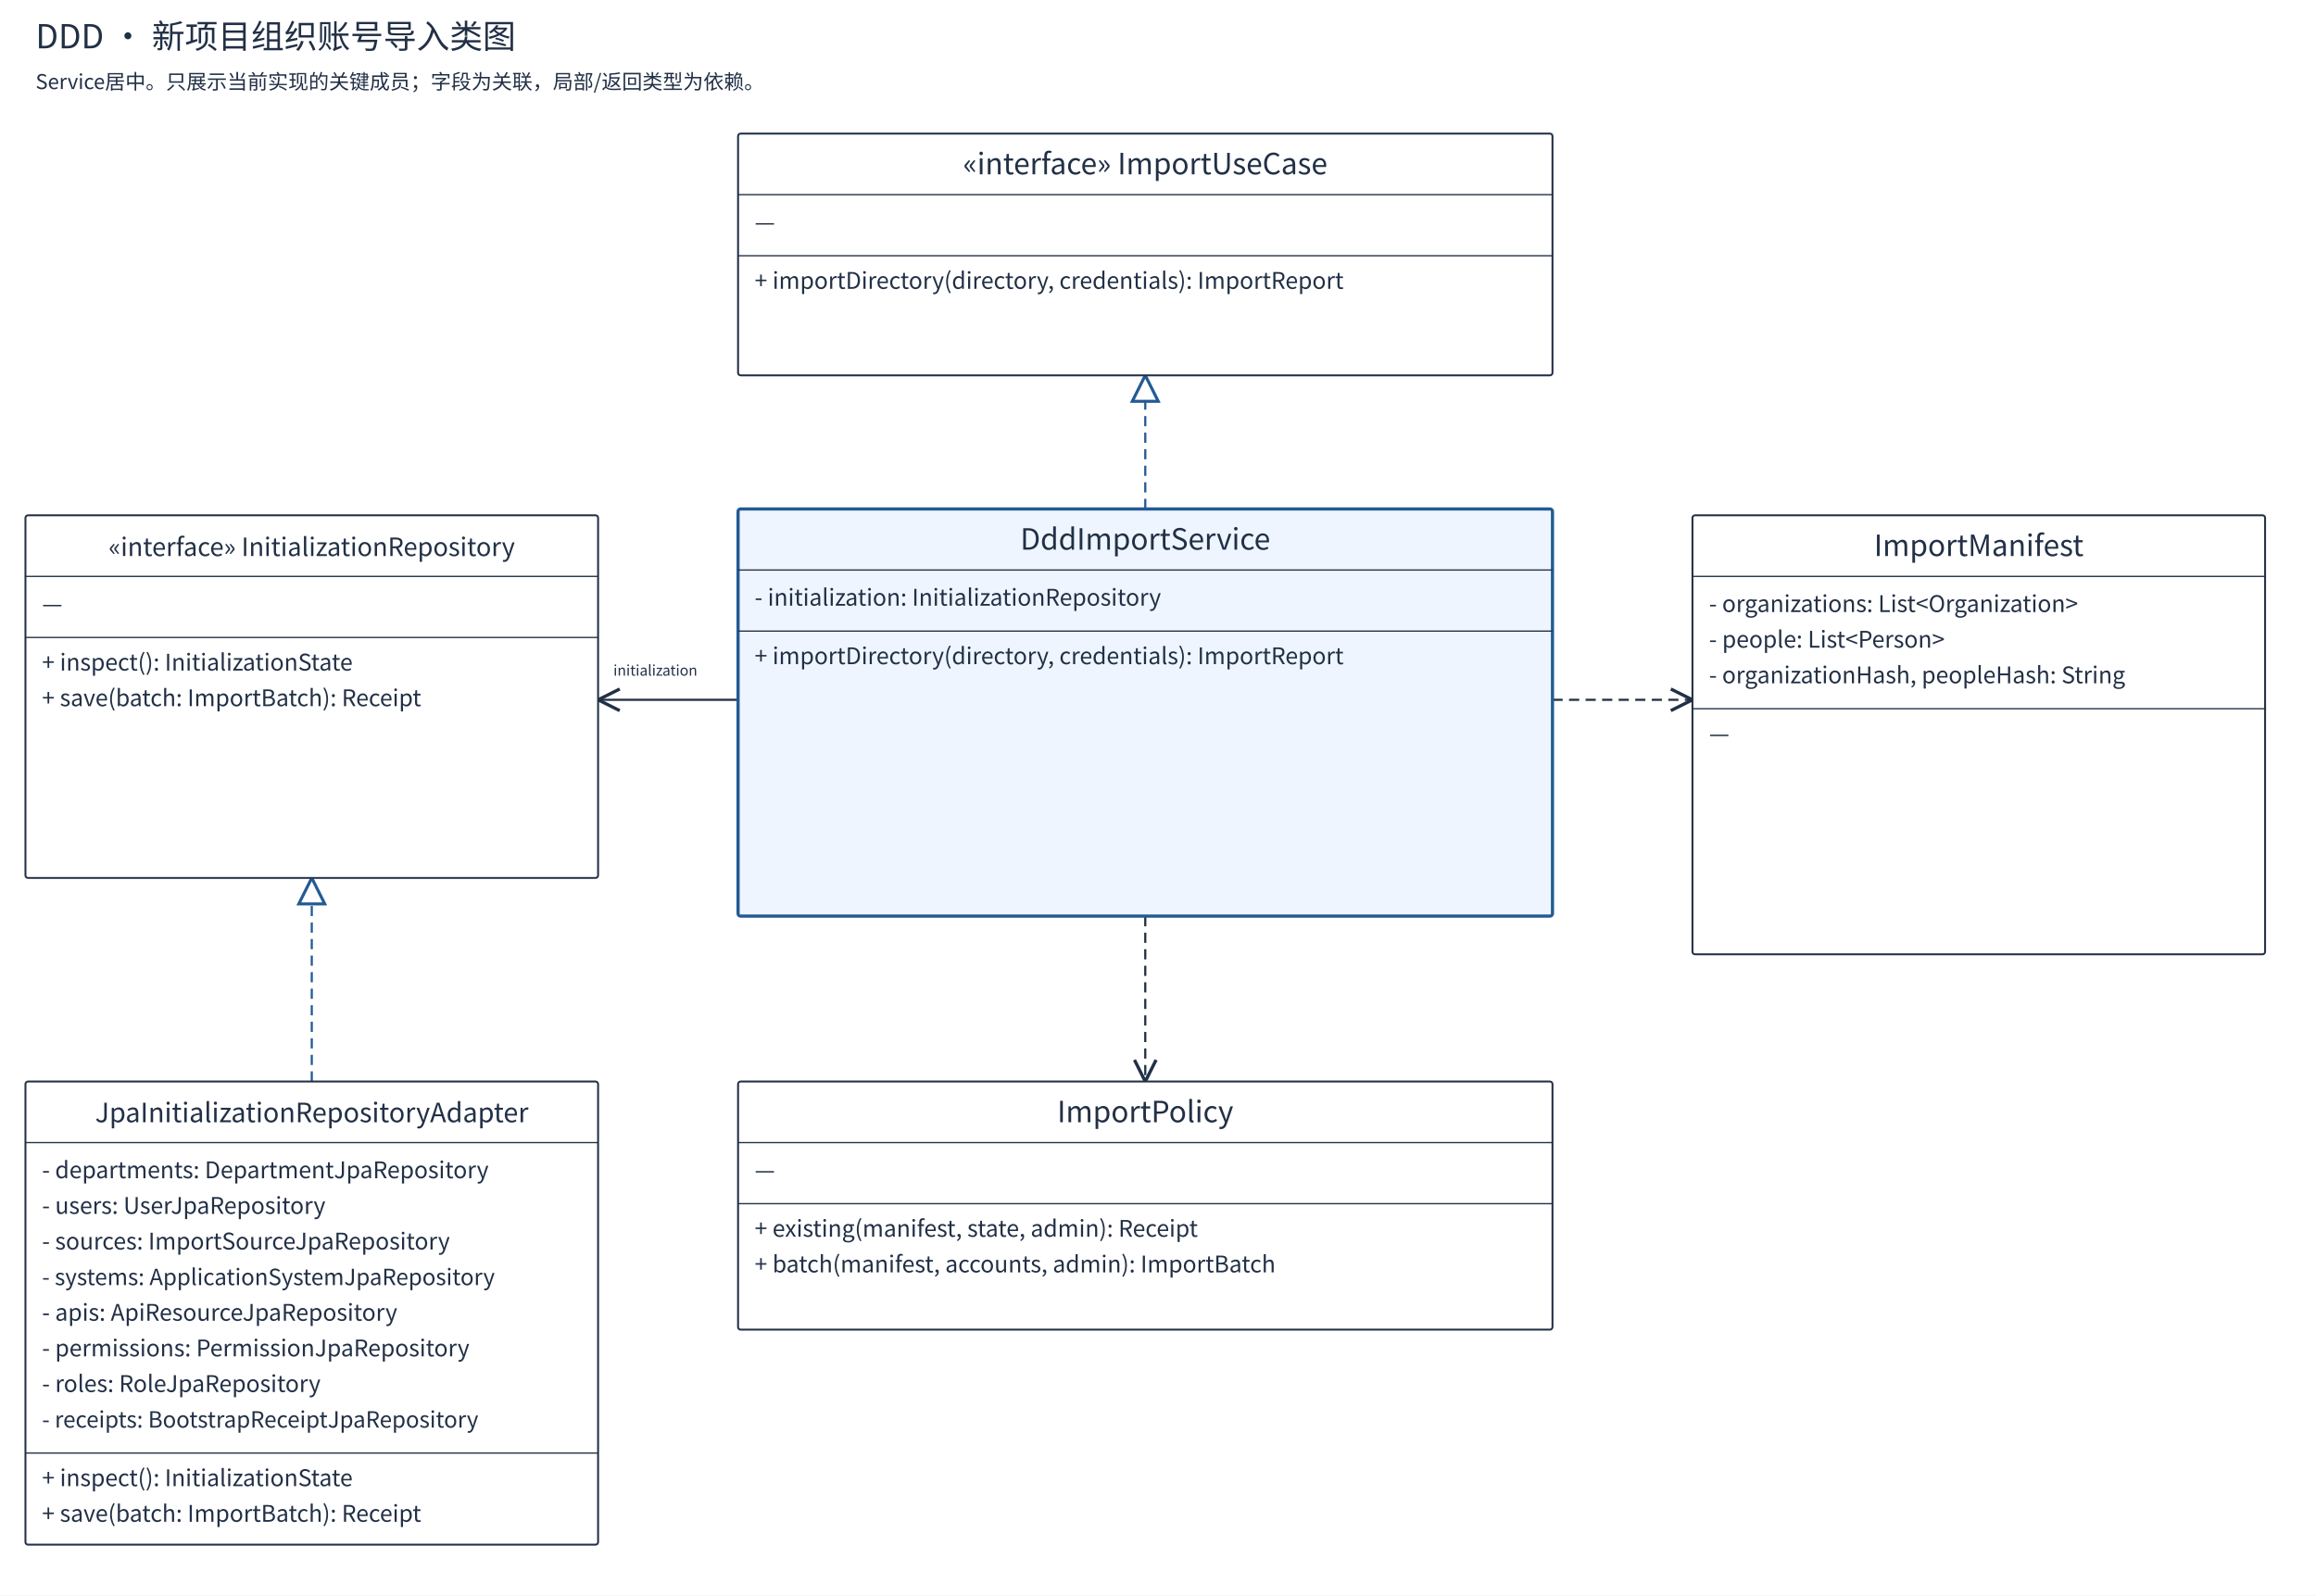
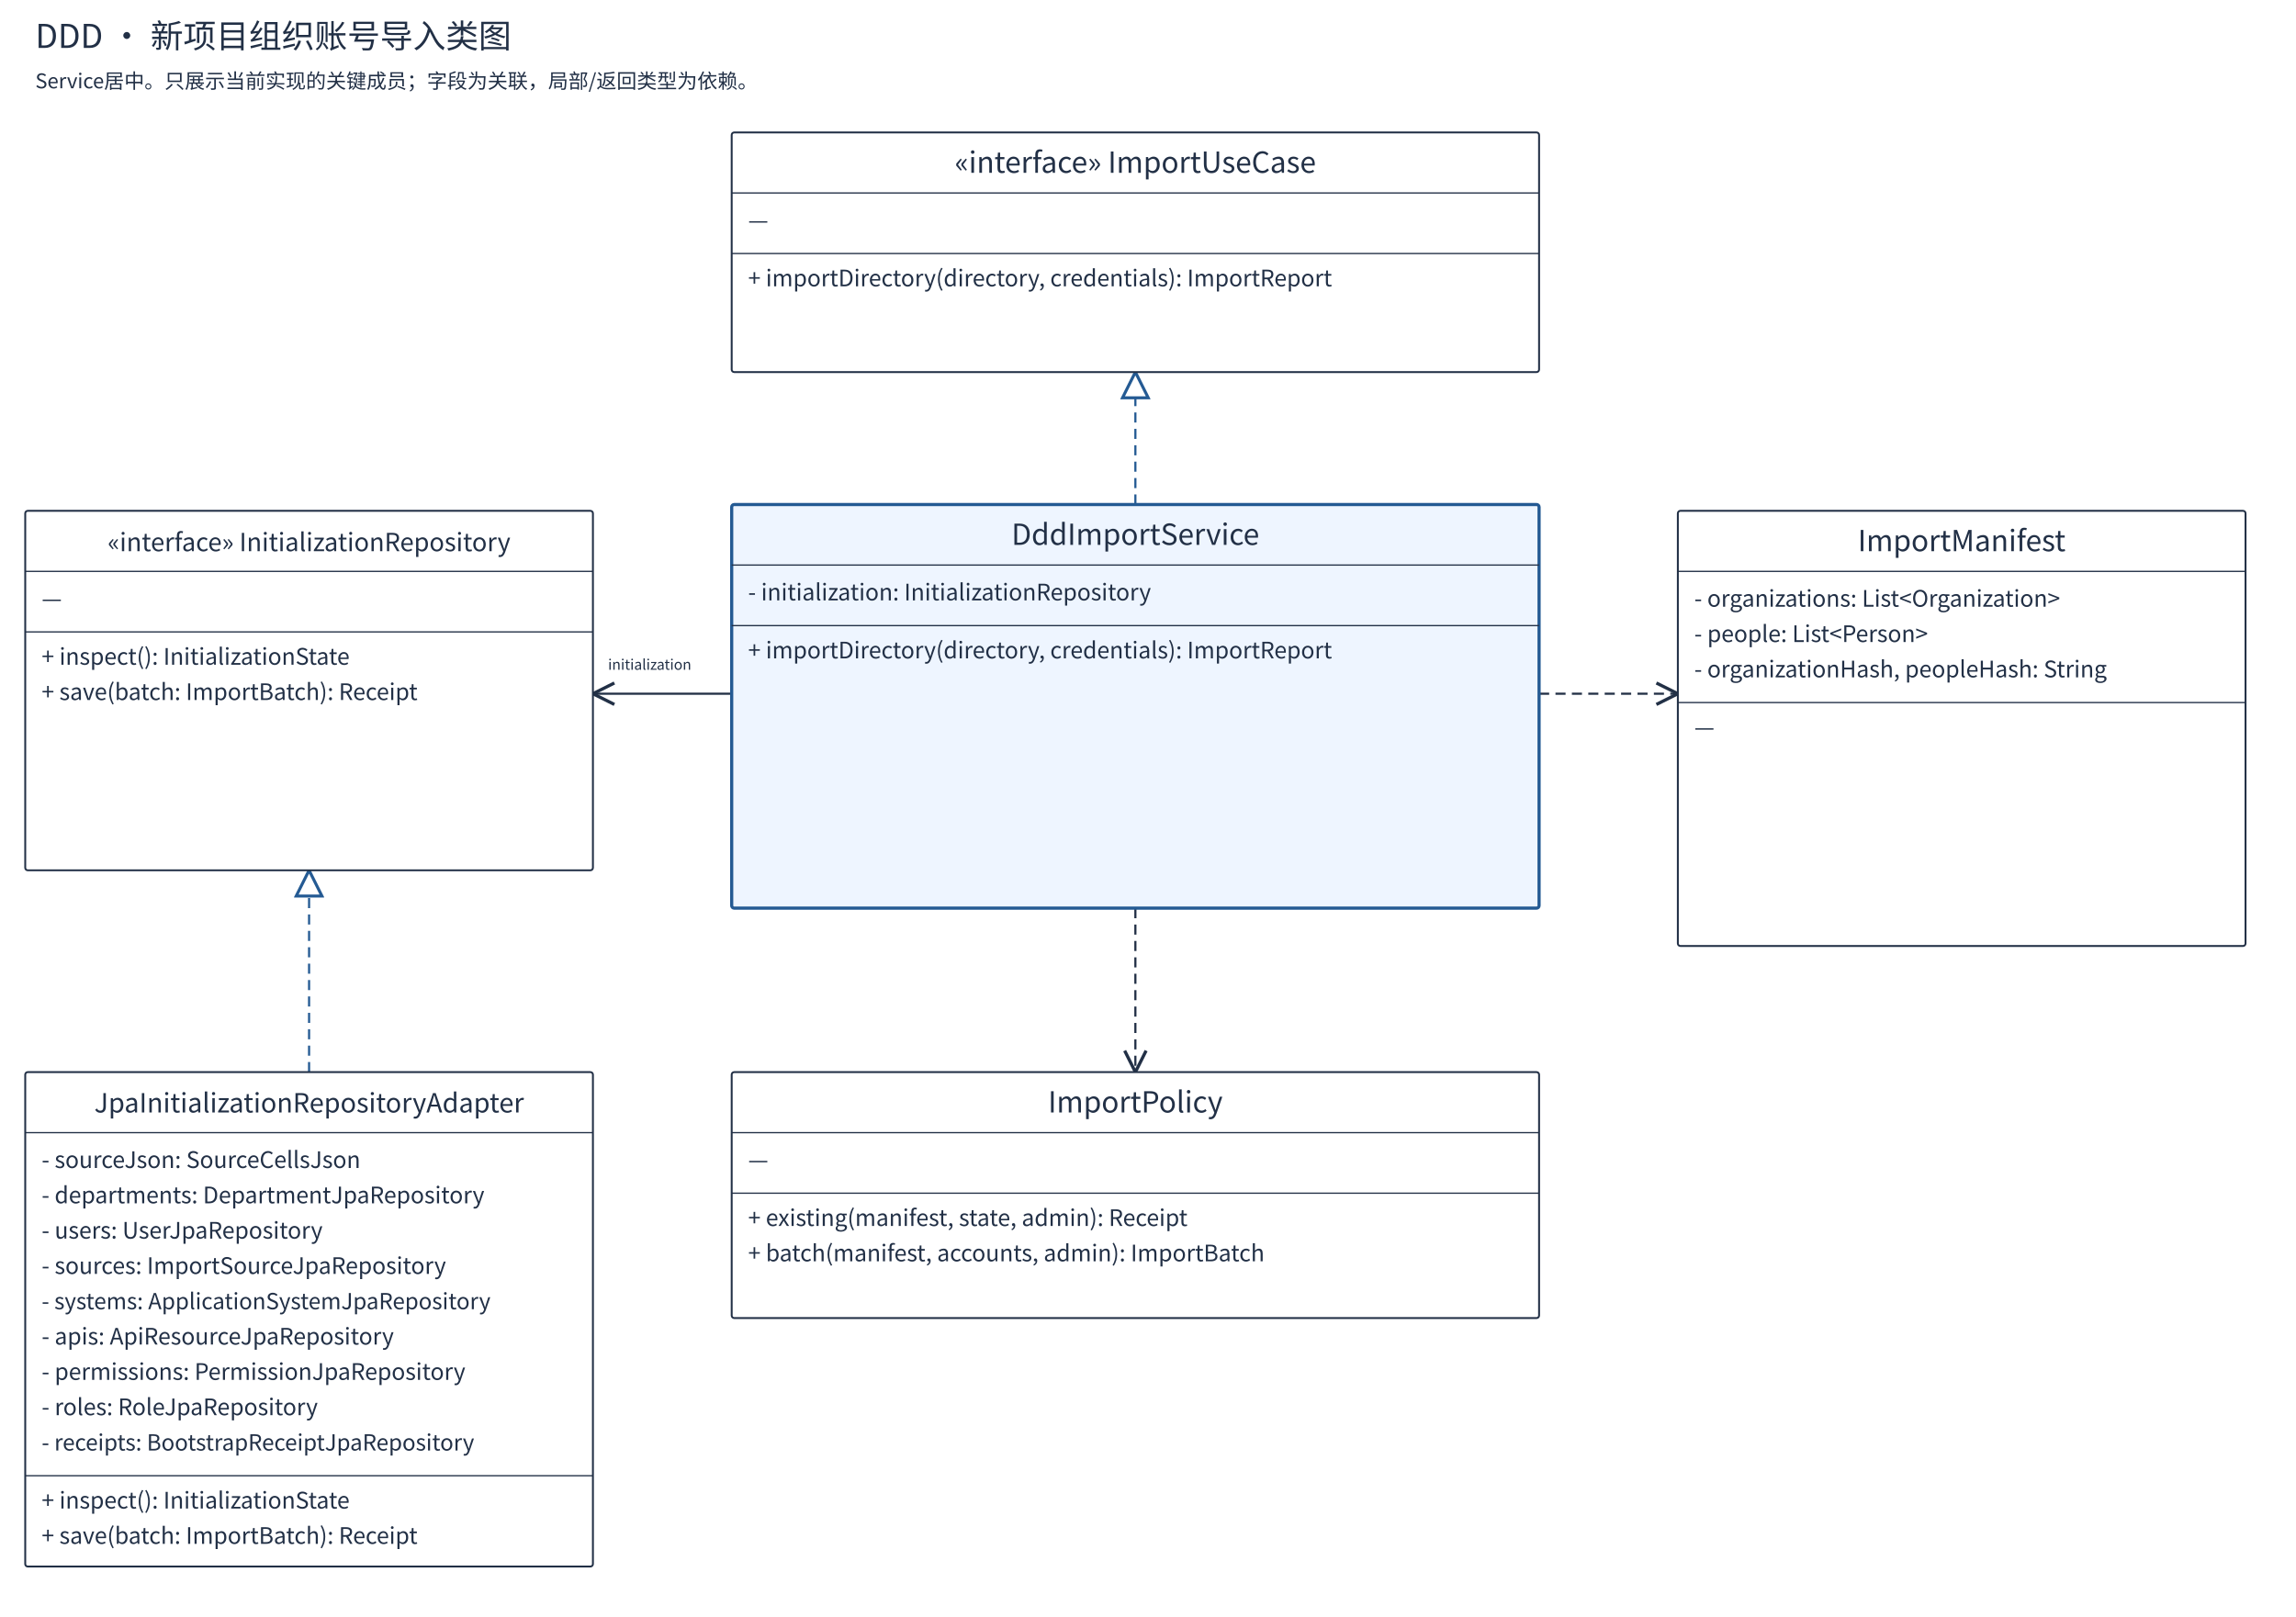
- <svg xmlns="http://www.w3.org/2000/svg" width="1820" height="1254" viewBox="0 0 1820 1254">
+ <svg xmlns="http://www.w3.org/2000/svg" width="1820" height="1282" viewBox="0 0 1820 1282">
  <defs>
    <marker id="open" markerWidth="12" markerHeight="12" refX="11" refY="6" orient="auto">
      <path d="M1,1 L11,6 L1,11" fill="none" stroke="#223046" stroke-width="1.5" />
    </marker>
    <marker id="triangle" markerWidth="14" markerHeight="14" refX="13" refY="7" orient="auto">
      <path d="M1,1 L13,7 L1,13 Z" fill="white" stroke="#245a93" stroke-width="1.4" />
    </marker>
    <marker id="filled" markerWidth="12" markerHeight="12" refX="11" refY="6" orient="auto">
      <path d="M1,1 L11,6 L1,11 Z" fill="#223046" />
    </marker>
  </defs>
  <rect width="100%" height="100%" fill="white" />
  <g font-family="Microsoft YaHei,Noto Sans CJK SC,Arial,sans-serif">
    <text x="28" y="38" font-size="26" text-anchor="start" fill="#223046">DDD · 新项目组织账号导入类图</text>
    <text x="28" y="70" font-size="16" text-anchor="start" fill="#223046">Service居中。只展示当前实现的关键成员；字段为关联，局部/返回类型为依赖。</text>
    <polyline points="900,400 900,295" fill="none" stroke="#245a93" stroke-width="1.7" stroke-dasharray="8 5" marker-end="url(#triangle)" />
    <polyline points="580,550 470,550" fill="none" stroke="#223046" stroke-width="1.7" marker-end="url(#open)" />
    <text x="482" y="531" font-size="11.38" text-anchor="start" fill="#223046">initialization</text>
    <polyline points="1220,550 1330,550" fill="none" stroke="#223046" stroke-width="1.7" stroke-dasharray="8 5" marker-end="url(#open)" />
    <polyline points="900,720 900,850" fill="none" stroke="#223046" stroke-width="1.7" stroke-dasharray="8 5" marker-end="url(#open)" />
    <polyline points="245,850 245,690" fill="none" stroke="#245a93" stroke-width="1.7" stroke-dasharray="8 5" marker-end="url(#triangle)" />
    <rect x="580" y="400" width="640" height="320" rx="2" fill="#eef5ff" stroke="#245a93" stroke-width="2.5" />
    <path d="M580,448H1220 M580,496H1220" stroke="#223046" />
    <text x="900" y="432" font-size="23" text-anchor="middle" fill="#223046">DddImportService</text>
    <text x="593" y="476" font-size="18" text-anchor="start" fill="#223046">- initialization: InitializationRepository</text>
    <text x="593" y="522" font-size="18" text-anchor="start" fill="#223046">+ importDirectory(directory, credentials): ImportReport</text>
    <rect x="580" y="105" width="640" height="190" rx="2" fill="white" stroke="#223046" stroke-width="1.5" />
    <path d="M580,153H1220 M580,201H1220" stroke="#223046" />
    <text x="900" y="137" font-size="23" text-anchor="middle" fill="#223046">«interface» ImportUseCase</text>
    <text x="593" y="181" font-size="18" text-anchor="start" fill="#223046">—</text>
    <text x="593" y="227" font-size="18" text-anchor="start" fill="#223046">+ importDirectory(directory, credentials): ImportReport</text>
    <rect x="20" y="405" width="450" height="285" rx="2" fill="white" stroke="#223046" stroke-width="1.5" />
    <path d="M20,453H470 M20,501H470" stroke="#223046" />
    <text x="245" y="437" font-size="19.774" text-anchor="middle" fill="#223046">«interface» InitializationRepository</text>
    <text x="33" y="481" font-size="18" text-anchor="start" fill="#223046">—</text>
    <text x="33" y="527" font-size="18" text-anchor="start" fill="#223046">+ inspect(): InitializationState</text>
    <text x="33" y="555" font-size="18" text-anchor="start" fill="#223046">+ save(batch: ImportBatch): Receipt</text>
    <rect x="1330" y="405" width="450" height="345" rx="2" fill="white" stroke="#223046" stroke-width="1.5" />
    <path d="M1330,453H1780 M1330,557H1780" stroke="#223046" />
    <text x="1555" y="437" font-size="23" text-anchor="middle" fill="#223046">ImportManifest</text>
    <text x="1343" y="481" font-size="18" text-anchor="start" fill="#223046">- organizations: List&lt;Organization&gt;</text>
    <text x="1343" y="509" font-size="18" text-anchor="start" fill="#223046">- people: List&lt;Person&gt;</text>
    <text x="1343" y="537" font-size="18" text-anchor="start" fill="#223046">- organizationHash, peopleHash: String</text>
    <text x="1343" y="583" font-size="18" text-anchor="start" fill="#223046">—</text>
    <rect x="580" y="850" width="640" height="195" rx="2" fill="white" stroke="#223046" stroke-width="1.5" />
    <path d="M580,898H1220 M580,946H1220" stroke="#223046" />
    <text x="900" y="882" font-size="23" text-anchor="middle" fill="#223046">ImportPolicy</text>
    <text x="593" y="926" font-size="18" text-anchor="start" fill="#223046">—</text>
    <text x="593" y="972" font-size="18" text-anchor="start" fill="#223046">+ existing(manifest, state, admin): Receipt</text>
    <text x="593" y="1000" font-size="18" text-anchor="start" fill="#223046">+ batch(manifest, accounts, admin): ImportBatch</text>
-     <rect x="20" y="850" width="450" height="364" rx="2" fill="white" stroke="#223046" stroke-width="1.5" />
-     <path d="M20,898H470 M20,1142H470" stroke="#223046" />
+     <rect x="20" y="850" width="450" height="392" rx="2" fill="white" stroke="#223046" stroke-width="1.5" />
+     <path d="M20,898H470 M20,1170H470" stroke="#223046" />
    <text x="245" y="882" font-size="20.937" text-anchor="middle" fill="#223046">JpaInitializationRepositoryAdapter</text>
-     <text x="33" y="926" font-size="18" text-anchor="start" fill="#223046">- departments: DepartmentJpaRepository</text>
-     <text x="33" y="954" font-size="18" text-anchor="start" fill="#223046">- users: UserJpaRepository</text>
-     <text x="33" y="982" font-size="18" text-anchor="start" fill="#223046">- sources: ImportSourceJpaRepository</text>
-     <text x="33" y="1010" font-size="17.528" text-anchor="start" fill="#223046">- systems: ApplicationSystemJpaRepository</text>
-     <text x="33" y="1038" font-size="18" text-anchor="start" fill="#223046">- apis: ApiResourceJpaRepository</text>
-     <text x="33" y="1066" font-size="18" text-anchor="start" fill="#223046">- permissions: PermissionJpaRepository</text>
-     <text x="33" y="1094" font-size="18" text-anchor="start" fill="#223046">- roles: RoleJpaRepository</text>
-     <text x="33" y="1122" font-size="17.528" text-anchor="start" fill="#223046">- receipts: BootstrapReceiptJpaRepository</text>
-     <text x="33" y="1168" font-size="18" text-anchor="start" fill="#223046">+ inspect(): InitializationState</text>
-     <text x="33" y="1196" font-size="18" text-anchor="start" fill="#223046">+ save(batch: ImportBatch): Receipt</text>
+     <text x="33" y="926" font-size="18" text-anchor="start" fill="#223046">- sourceJson: SourceCellsJson</text>
+     <text x="33" y="954" font-size="18" text-anchor="start" fill="#223046">- departments: DepartmentJpaRepository</text>
+     <text x="33" y="982" font-size="18" text-anchor="start" fill="#223046">- users: UserJpaRepository</text>
+     <text x="33" y="1010" font-size="18" text-anchor="start" fill="#223046">- sources: ImportSourceJpaRepository</text>
+     <text x="33" y="1038" font-size="17.528" text-anchor="start" fill="#223046">- systems: ApplicationSystemJpaRepository</text>
+     <text x="33" y="1066" font-size="18" text-anchor="start" fill="#223046">- apis: ApiResourceJpaRepository</text>
+     <text x="33" y="1094" font-size="18" text-anchor="start" fill="#223046">- permissions: PermissionJpaRepository</text>
+     <text x="33" y="1122" font-size="18" text-anchor="start" fill="#223046">- roles: RoleJpaRepository</text>
+     <text x="33" y="1150" font-size="17.528" text-anchor="start" fill="#223046">- receipts: BootstrapReceiptJpaRepository</text>
+     <text x="33" y="1196" font-size="18" text-anchor="start" fill="#223046">+ inspect(): InitializationState</text>
+     <text x="33" y="1224" font-size="18" text-anchor="start" fill="#223046">+ save(batch: ImportBatch): Receipt</text>
  </g>
</svg>
